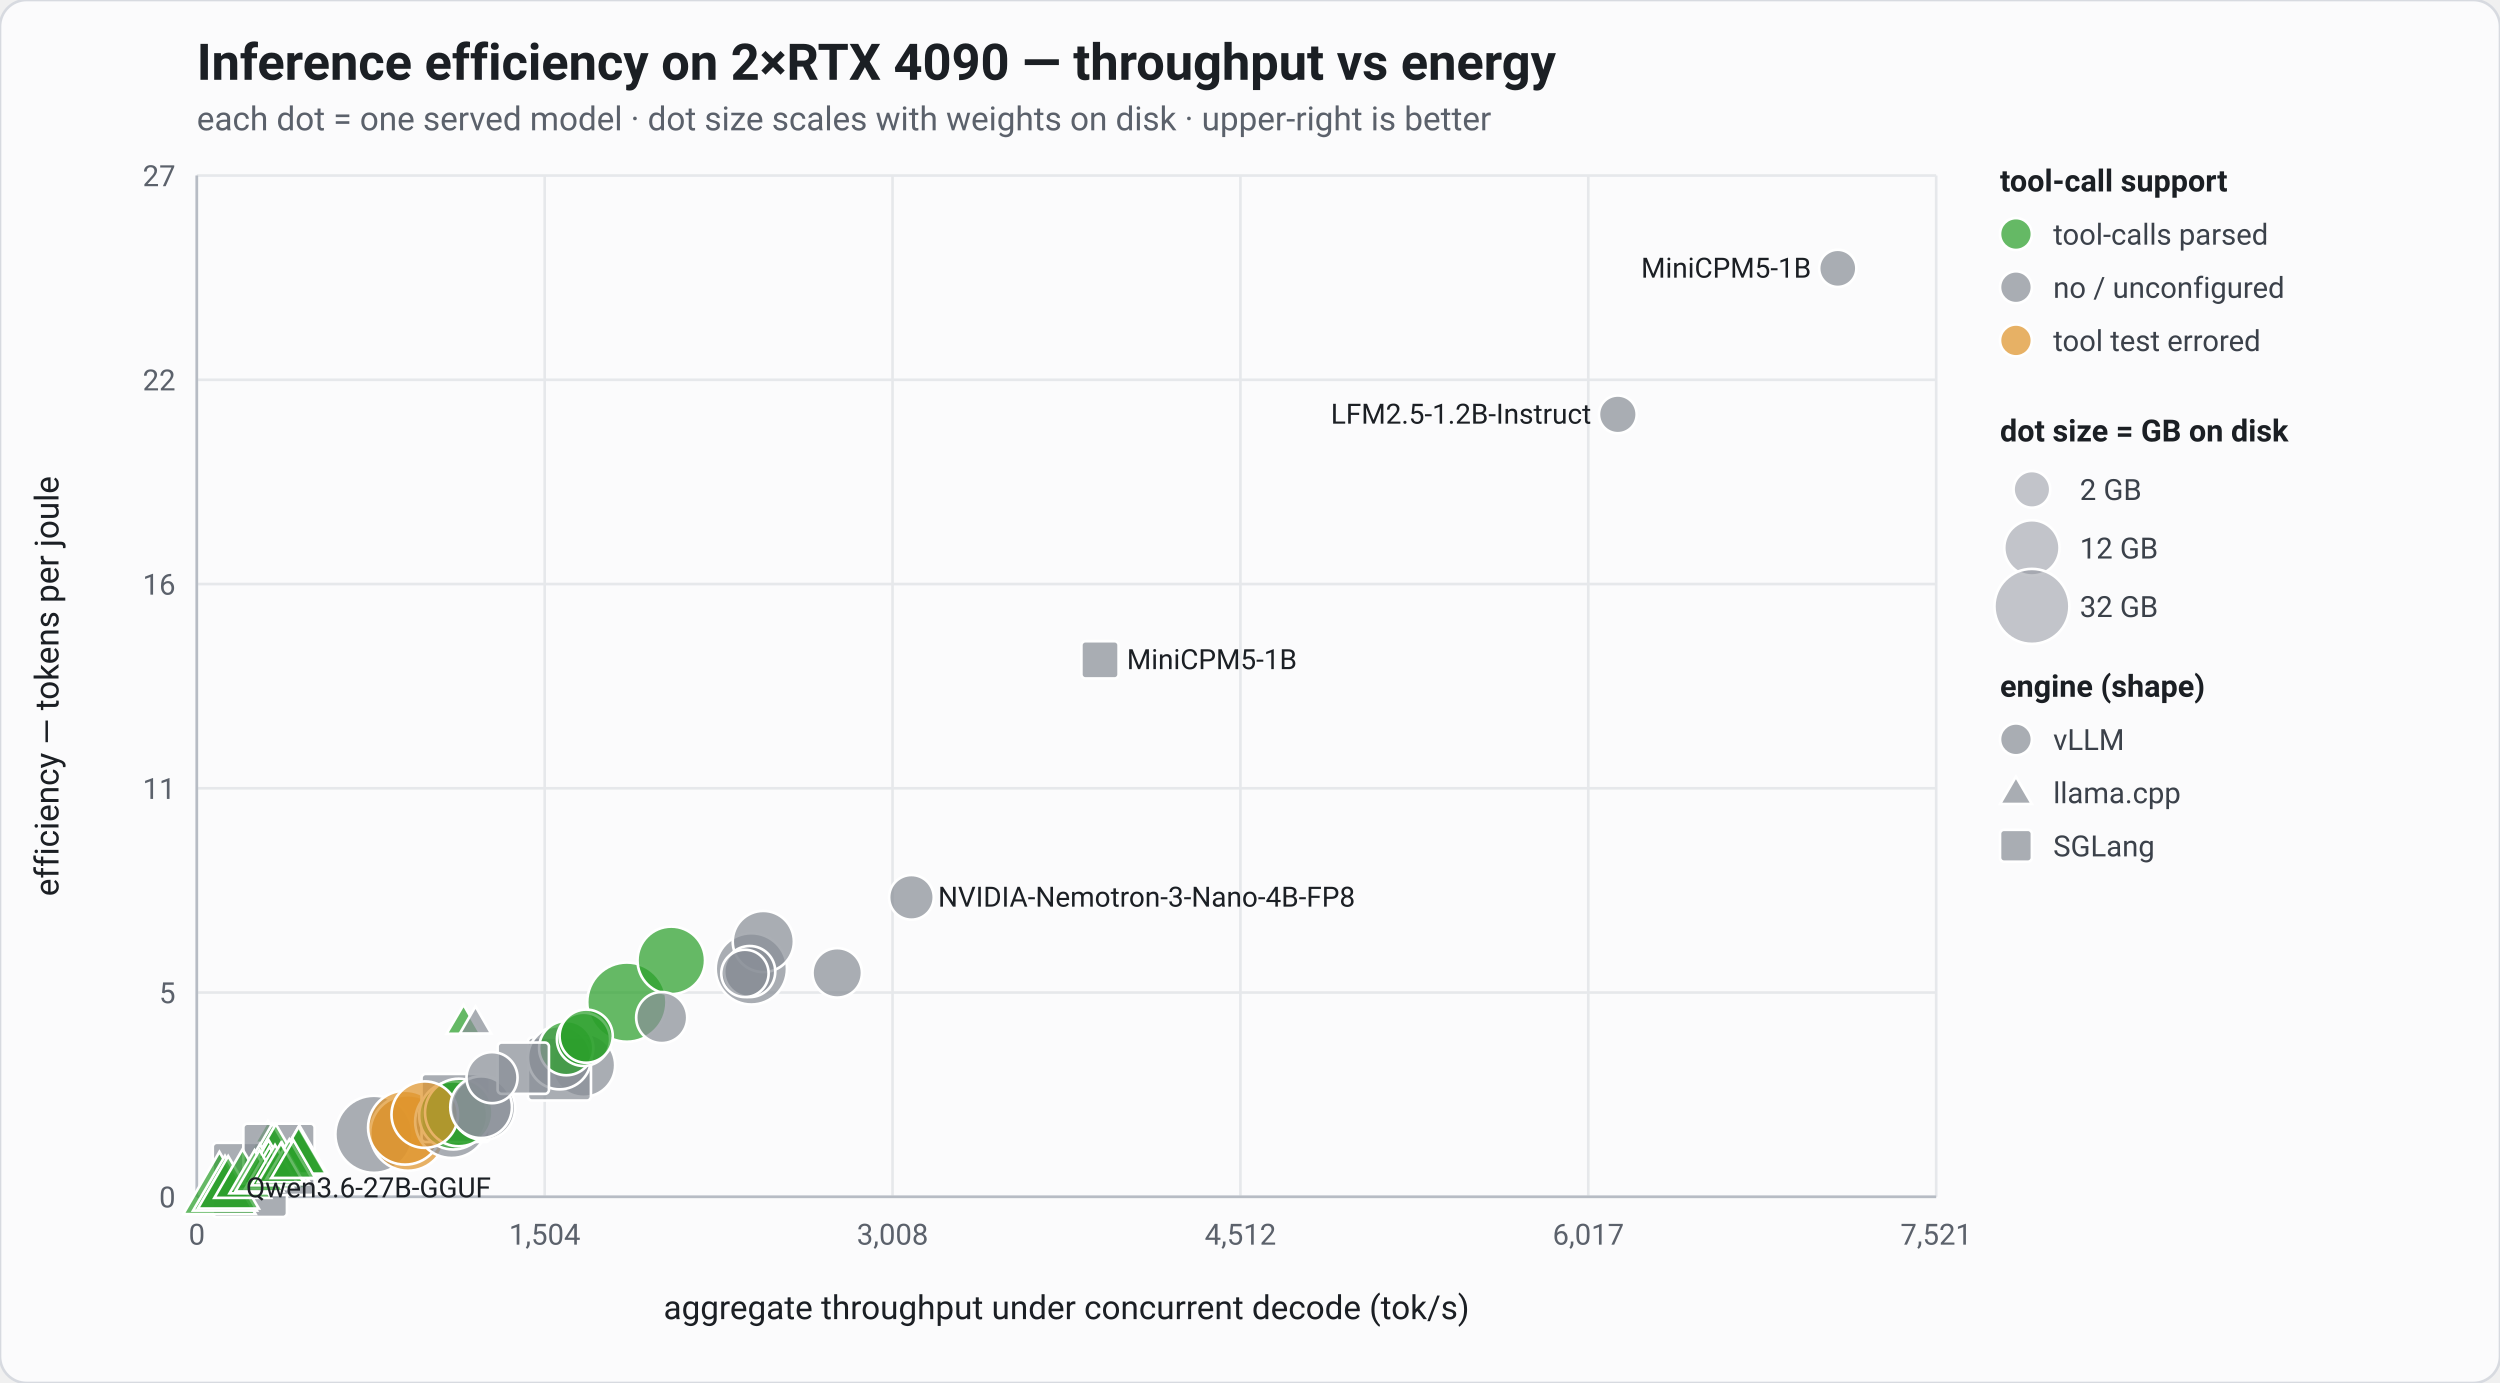
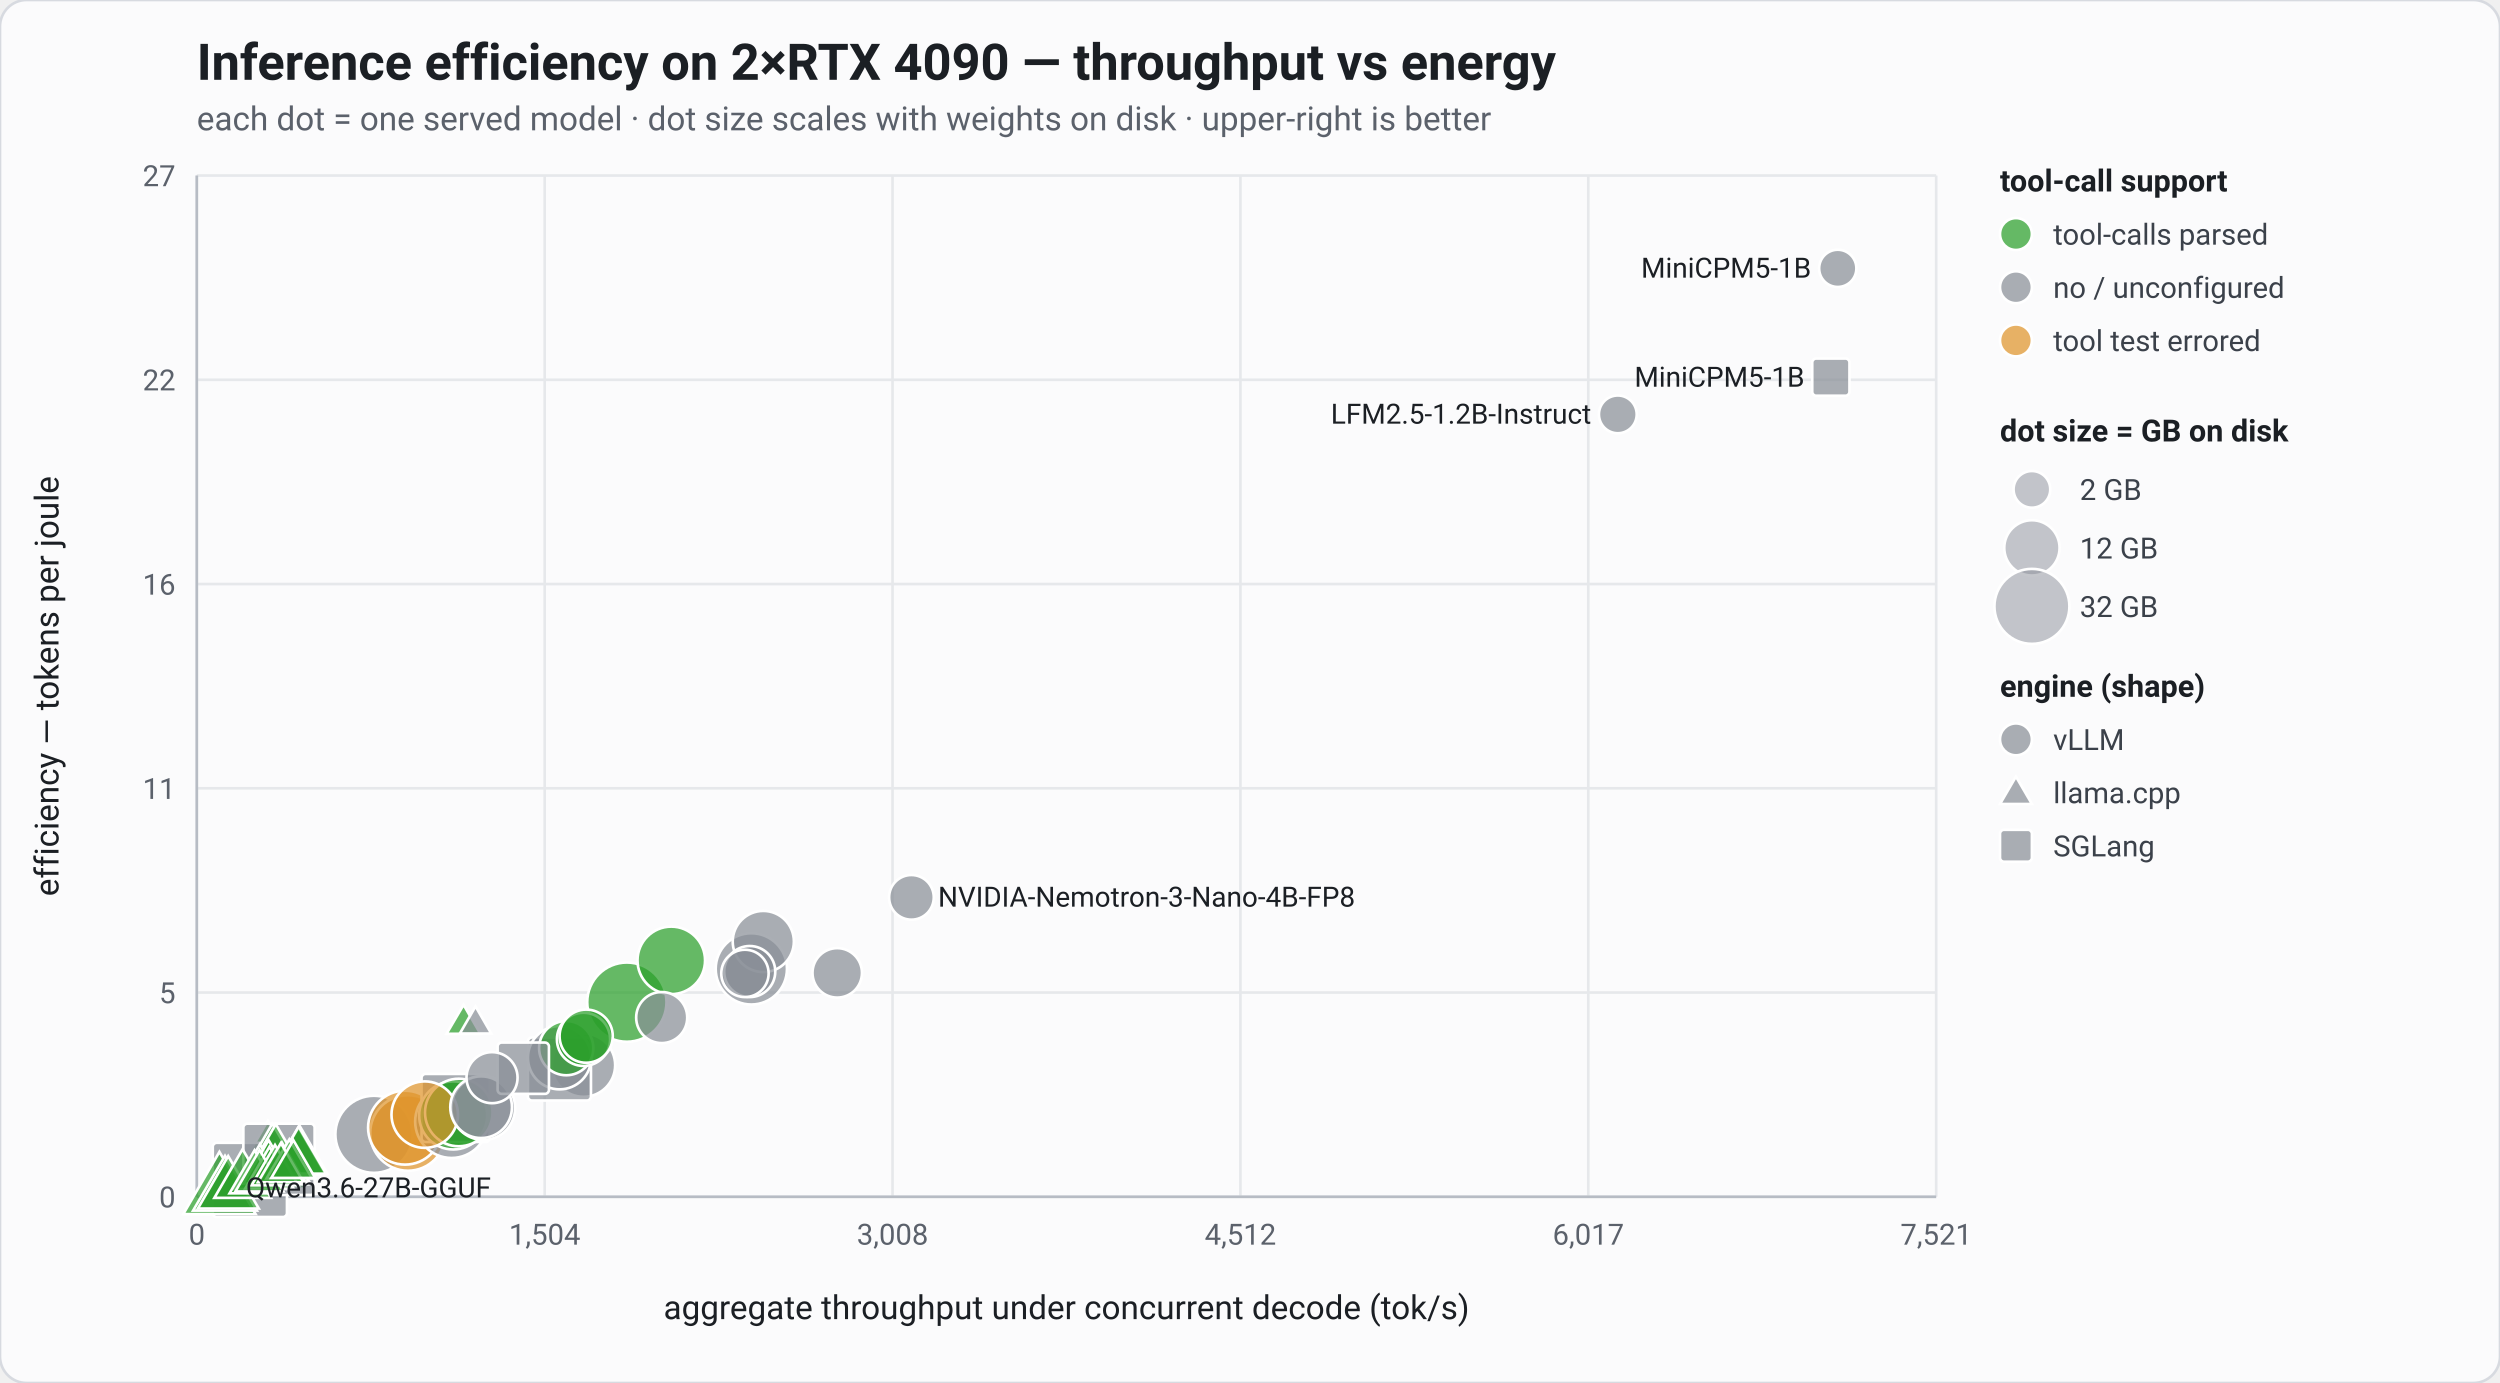
<svg xmlns="http://www.w3.org/2000/svg" width="940" height="520" viewBox="0 0 940 520" font-family="-apple-system,Segoe UI,Roboto,sans-serif">
  <rect x="0" y="0" width="940" height="520" rx="10" fill="#fbfbfc" stroke="#d7dae0" />
  <text x="74" y="30" font-size="19" font-weight="700" fill="#1b1f24">Inference efficiency on 2×RTX 4090 — throughput vs energy</text>
  <text x="74" y="49" font-size="12.5" fill="#5b616b">each dot = one served model · dot size scales with weights on disk · upper-right is better</text>
  <line x1="74.0" y1="66" x2="74.0" y2="450" stroke="#e6e8eb" />
  <text x="74.0" y="468" font-size="11" fill="#5b616b" text-anchor="middle">0</text>
  <line x1="74" y1="450.0" x2="728" y2="450.0" stroke="#e6e8eb" />
  <text x="66" y="454.0" font-size="11" fill="#5b616b" text-anchor="end">0</text>
  <line x1="204.8" y1="66" x2="204.8" y2="450" stroke="#e6e8eb" />
  <text x="204.8" y="468" font-size="11" fill="#5b616b" text-anchor="middle">1,504</text>
  <line x1="74" y1="373.2" x2="728" y2="373.2" stroke="#e6e8eb" />
  <text x="66" y="377.2" font-size="11" fill="#5b616b" text-anchor="end">5</text>
  <line x1="335.6" y1="66" x2="335.6" y2="450" stroke="#e6e8eb" />
  <text x="335.6" y="468" font-size="11" fill="#5b616b" text-anchor="middle">3,008</text>
  <line x1="74" y1="296.4" x2="728" y2="296.4" stroke="#e6e8eb" />
  <text x="66" y="300.4" font-size="11" fill="#5b616b" text-anchor="end">11</text>
  <line x1="466.4" y1="66" x2="466.4" y2="450" stroke="#e6e8eb" />
  <text x="466.4" y="468" font-size="11" fill="#5b616b" text-anchor="middle">4,512</text>
  <line x1="74" y1="219.6" x2="728" y2="219.6" stroke="#e6e8eb" />
  <text x="66" y="223.6" font-size="11" fill="#5b616b" text-anchor="end">16</text>
  <line x1="597.2" y1="66" x2="597.2" y2="450" stroke="#e6e8eb" />
  <text x="597.2" y="468" font-size="11" fill="#5b616b" text-anchor="middle">6,017</text>
  <line x1="74" y1="142.8" x2="728" y2="142.8" stroke="#e6e8eb" />
  <text x="66" y="146.8" font-size="11" fill="#5b616b" text-anchor="end">22</text>
  <line x1="728.0" y1="66" x2="728.0" y2="450" stroke="#e6e8eb" />
  <text x="728.0" y="468" font-size="11" fill="#5b616b" text-anchor="middle">7,521</text>
  <line x1="74" y1="66.0" x2="728" y2="66.0" stroke="#e6e8eb" />
  <text x="66" y="70.0" font-size="11" fill="#5b616b" text-anchor="end">27</text>
  <line x1="74" y1="450" x2="728" y2="450" stroke="#b7bcc4" />
  <line x1="74" y1="66" x2="74" y2="450" stroke="#b7bcc4" />
  <text x="401.0" y="496" font-size="12.5" fill="#1b1f24" text-anchor="middle">aggregate throughput under concurrent decode (tok/s)</text>
  <text x="22" y="258.0" font-size="12.5" fill="#1b1f24" text-anchor="middle" transform="rotate(-90 22 258.0)">efficiency — tokens per joule</text>
  <circle cx="235.7" cy="376.8" r="14.9" fill="#2ca02c" fill-opacity="0.72" stroke="#ffffff" stroke-width="1" />
  <polygon points="100.7,421.4 85.9,446.9 115.5,446.9" fill="#2ca02c" fill-opacity="0.72" stroke="#ffffff" stroke-width="1" />
  <circle cx="140.6" cy="426.5" r="14.5" fill="#8a8f98" fill-opacity="0.72" stroke="#ffffff" stroke-width="1" />
  <circle cx="153.4" cy="426.0" r="14.2" fill="#e0952b" fill-opacity="0.72" stroke="#ffffff" stroke-width="1" />
  <circle cx="152.3" cy="424.0" r="13.9" fill="#e0952b" fill-opacity="0.72" stroke="#ffffff" stroke-width="1" />
  <rect x="80.0" y="429.7" width="27.9" height="27.9" rx="1.5" fill="#8a8f98" fill-opacity="0.72" stroke="#ffffff" stroke-width="1" />
  <circle cx="169.8" cy="421.7" r="13.7" fill="#8a8f98" fill-opacity="0.72" stroke="#ffffff" stroke-width="1" />
  <polygon points="82.5,433.1 68.9,456.5 96.1,456.5" fill="#2ca02c" fill-opacity="0.72" stroke="#ffffff" stroke-width="1" />
  <circle cx="282.5" cy="364.3" r="13.4" fill="#8a8f98" fill-opacity="0.72" stroke="#ffffff" stroke-width="1" />
  <rect x="91.5" y="422.5" width="26.8" height="26.8" rx="1.5" fill="#8a8f98" fill-opacity="0.72" stroke="#ffffff" stroke-width="1" />
  <polygon points="102.4,422.5 89.2,445.3 115.7,445.3" fill="#2ca02c" fill-opacity="0.72" stroke="#ffffff" stroke-width="1" />
  <circle cx="170.9" cy="418.1" r="12.8" fill="#2ca02c" fill-opacity="0.72" stroke="#ffffff" stroke-width="1" />
  <rect x="158.5" y="403.8" width="25.6" height="25.6" rx="1.5" fill="#8a8f98" fill-opacity="0.72" stroke="#ffffff" stroke-width="1" />
  <circle cx="170.4" cy="419.4" r="12.8" fill="#2ca02c" fill-opacity="0.72" stroke="#ffffff" stroke-width="1" />
  <circle cx="252.4" cy="361.1" r="12.7" fill="#2ca02c" fill-opacity="0.72" stroke="#ffffff" stroke-width="1" />
  <circle cx="172.5" cy="418.3" r="12.7" fill="#2ca02c" fill-opacity="0.72" stroke="#ffffff" stroke-width="1" />
  <polygon points="103.7,422.7 91.2,444.2 116.2,444.2" fill="#2ca02c" fill-opacity="0.72" stroke="#ffffff" stroke-width="1" />
  <circle cx="159.7" cy="419.1" r="12.5" fill="#e0952b" fill-opacity="0.72" stroke="#ffffff" stroke-width="1" />
  <polygon points="84.6,434.6 72.6,455.2 96.6,455.2" fill="#2ca02c" fill-opacity="0.72" stroke="#ffffff" stroke-width="1" />
  <circle cx="181.7" cy="416.6" r="12.0" fill="#8a8f98" fill-opacity="0.72" stroke="#ffffff" stroke-width="1" />
  <circle cx="219.4" cy="400.5" r="11.9" fill="#8a8f98" fill-opacity="0.72" stroke="#ffffff" stroke-width="1" />
  <rect x="198.5" y="390.1" width="23.7" height="23.7" rx="1.5" fill="#8a8f98" fill-opacity="0.72" stroke="#ffffff" stroke-width="1" />
  <circle cx="210.4" cy="397.7" r="11.9" fill="#8a8f98" fill-opacity="0.72" stroke="#ffffff" stroke-width="1" />
  <circle cx="180.9" cy="416.3" r="11.6" fill="#8a8f98" fill-opacity="0.72" stroke="#ffffff" stroke-width="1" />
  <circle cx="287.0" cy="354.0" r="11.5" fill="#8a8f98" fill-opacity="0.72" stroke="#ffffff" stroke-width="1" />
  <polygon points="85.8,434.7 74.4,454.4 97.3,454.4" fill="#2ca02c" fill-opacity="0.72" stroke="#ffffff" stroke-width="1" />
  <polygon points="91.2,432.1 80.6,450.4 101.9,450.4" fill="#2ca02c" fill-opacity="0.72" stroke="#ffffff" stroke-width="1" />
  <polygon points="112.7,423.4 102.3,441.3 123.1,441.3" fill="#2ca02c" fill-opacity="0.72" stroke="#ffffff" stroke-width="1" />
  <polygon points="112.2,423.9 101.9,441.6 122.5,441.6" fill="#2ca02c" fill-opacity="0.72" stroke="#ffffff" stroke-width="1" />
  <polygon points="112.3,423.6 102.1,441.3 122.6,441.3" fill="#2ca02c" fill-opacity="0.72" stroke="#ffffff" stroke-width="1" />
  <circle cx="212.9" cy="394.1" r="10.2" fill="#2ca02c" fill-opacity="0.72" stroke="#ffffff" stroke-width="1" />
  <circle cx="219.4" cy="390.8" r="10.0" fill="#2ca02c" fill-opacity="0.72" stroke="#ffffff" stroke-width="1" />
  <circle cx="220.4" cy="389.6" r="10.0" fill="#2ca02c" fill-opacity="0.72" stroke="#ffffff" stroke-width="1" />
  <polygon points="97.7,430.3 88.0,447.1 107.5,447.1" fill="#2ca02c" fill-opacity="0.72" stroke="#ffffff" stroke-width="1" />
  <circle cx="248.8" cy="382.6" r="9.6" fill="#8a8f98" fill-opacity="0.72" stroke="#ffffff" stroke-width="1" />
  <rect x="187.1" y="392.0" width="19.3" height="19.3" rx="1.5" fill="#8a8f98" fill-opacity="0.72" stroke="#ffffff" stroke-width="1" />
  <circle cx="185.0" cy="405.2" r="9.6" fill="#8a8f98" fill-opacity="0.72" stroke="#ffffff" stroke-width="1" />
  <circle cx="281.9" cy="365.3" r="9.6" fill="#8a8f98" fill-opacity="0.72" stroke="#ffffff" stroke-width="1" />
  <polygon points="101.0,428.7 91.5,445.0 110.4,445.0" fill="#2ca02c" fill-opacity="0.72" stroke="#ffffff" stroke-width="1" />
  <polygon points="95.7,432.5 86.3,448.7 105.2,448.7" fill="#2ca02c" fill-opacity="0.72" stroke="#ffffff" stroke-width="1" />
  <circle cx="314.8" cy="365.8" r="9.3" fill="#8a8f98" fill-opacity="0.72" stroke="#ffffff" stroke-width="1" />
  <polygon points="101.3,431.2 92.2,446.9 110.4,446.9" fill="#2ca02c" fill-opacity="0.72" stroke="#ffffff" stroke-width="1" />
  <polygon points="97.6,432.4 88.5,448.0 106.6,448.0" fill="#2ca02c" fill-opacity="0.72" stroke="#ffffff" stroke-width="1" />
  <circle cx="280.1" cy="366.0" r="8.9" fill="#8a8f98" fill-opacity="0.72" stroke="#ffffff" stroke-width="1" />
  <polygon points="106.0,429.6 97.1,444.9 114.9,444.9" fill="#2ca02c" fill-opacity="0.72" stroke="#ffffff" stroke-width="1" />
  <polygon points="103.4,430.5 94.6,445.7 112.2,445.7" fill="#2ca02c" fill-opacity="0.72" stroke="#ffffff" stroke-width="1" />
  <polygon points="108.8,428.4 100.2,443.1 117.3,443.1" fill="#2ca02c" fill-opacity="0.72" stroke="#ffffff" stroke-width="1" />
  <polygon points="105.6,429.8 97.0,444.5 114.1,444.5" fill="#2ca02c" fill-opacity="0.72" stroke="#ffffff" stroke-width="1" />
  <circle cx="342.7" cy="337.4" r="8.4" fill="#8a8f98" fill-opacity="0.72" stroke="#ffffff" stroke-width="1" />
  <polygon points="110.3,428.7 102.0,442.9 118.5,442.9" fill="#2ca02c" fill-opacity="0.72" stroke="#ffffff" stroke-width="1" />
  <circle cx="608.3" cy="155.8" r="7.1" fill="#8a8f98" fill-opacity="0.72" stroke="#ffffff" stroke-width="1" />
  <circle cx="691.0" cy="100.9" r="7.0" fill="#8a8f98" fill-opacity="0.72" stroke="#ffffff" stroke-width="1" />
-   <rect x="406.6" y="241.1" width="14.0" height="14.0" rx="1.5" fill="#8a8f98" fill-opacity="0.72" stroke="#ffffff" stroke-width="1" />
+   <rect x="681.4" y="134.8" width="14.0" height="14.0" rx="1.5" fill="#8a8f98" fill-opacity="0.72" stroke="#ffffff" stroke-width="1" />
  <polygon points="174.3,377.8 167.9,388.7 180.6,388.7" fill="#2ca02c" fill-opacity="0.72" stroke="#ffffff" stroke-width="1" />
  <polygon points="178.8,378.4 172.9,388.6 184.7,388.6" fill="#8a8f98" fill-opacity="0.72" stroke="#ffffff" stroke-width="1" />
  <text x="681.0" y="104.4" font-size="10.5" fill="#1b1f24" text-anchor="end">MiniCPM5-1B</text>
+   <text x="678.5" y="145.4" font-size="10.5" fill="#1b1f24" text-anchor="end">MiniCPM5-1B</text>
  <text x="598.3" y="159.3" font-size="10.5" fill="#1b1f24" text-anchor="end">LFM2.5-1.2B-Instruct</text>
-   <text x="423.7" y="251.6" font-size="10.5" fill="#1b1f24" text-anchor="start">MiniCPM5-1B</text>
  <text x="352.7" y="340.9" font-size="10.5" fill="#1b1f24" text-anchor="start">NVIDIA-Nemotron-3-Nano-4B-FP8</text>
  <text x="92.5" y="450.2" font-size="10.5" fill="#1b1f24" text-anchor="start">Qwen3.6-27B-GGUF</text>
  <text x="752" y="72" font-size="11.5" font-weight="700" fill="#1b1f24">tool-call support</text>
  <circle cx="758" cy="88.0" r="6" fill="#2ca02c" fill-opacity="0.72" stroke="#ffffff" />
  <text x="772" y="92" font-size="11" fill="#3b414a">tool-calls parsed</text>
  <circle cx="758" cy="108.0" r="6" fill="#8a8f98" fill-opacity="0.72" stroke="#ffffff" />
  <text x="772" y="112" font-size="11" fill="#3b414a">no / unconfigured</text>
  <circle cx="758" cy="128.0" r="6" fill="#e0952b" fill-opacity="0.72" stroke="#ffffff" />
  <text x="772" y="132" font-size="11" fill="#3b414a">tool test errored</text>
  <text x="752" y="166" font-size="11.5" font-weight="700" fill="#1b1f24">dot size = GB on disk</text>
  <circle cx="764" cy="184.0" r="6.9" fill="#8a8f98" fill-opacity="0.5" stroke="#ffffff" />
  <text x="782" y="188" font-size="11" fill="#3b414a">2 GB</text>
  <circle cx="764" cy="206.0" r="10.4" fill="#8a8f98" fill-opacity="0.5" stroke="#ffffff" />
  <text x="782" y="210" font-size="11" fill="#3b414a">12 GB</text>
  <circle cx="764" cy="228.0" r="14.1" fill="#8a8f98" fill-opacity="0.5" stroke="#ffffff" />
  <text x="782" y="232" font-size="11" fill="#3b414a">32 GB</text>
  <text x="752" y="262" font-size="11.5" font-weight="700" fill="#1b1f24">engine (shape)</text>
  <circle cx="758.0" cy="278.0" r="6.0" fill="#8a8f98" fill-opacity="0.72" stroke="#ffffff" stroke-width="1" />
  <text x="772" y="282" font-size="11" fill="#3b414a">vLLM</text>
  <polygon points="758.0,292.0 752.0,302.3 764.0,302.3" fill="#8a8f98" fill-opacity="0.72" stroke="#ffffff" stroke-width="1" />
  <text x="772" y="302" font-size="11" fill="#3b414a">llama.cpp</text>
  <rect x="752.0" y="312.0" width="12.0" height="12.0" rx="1.5" fill="#8a8f98" fill-opacity="0.72" stroke="#ffffff" stroke-width="1" />
  <text x="772" y="322" font-size="11" fill="#3b414a">SGLang</text>
</svg>
